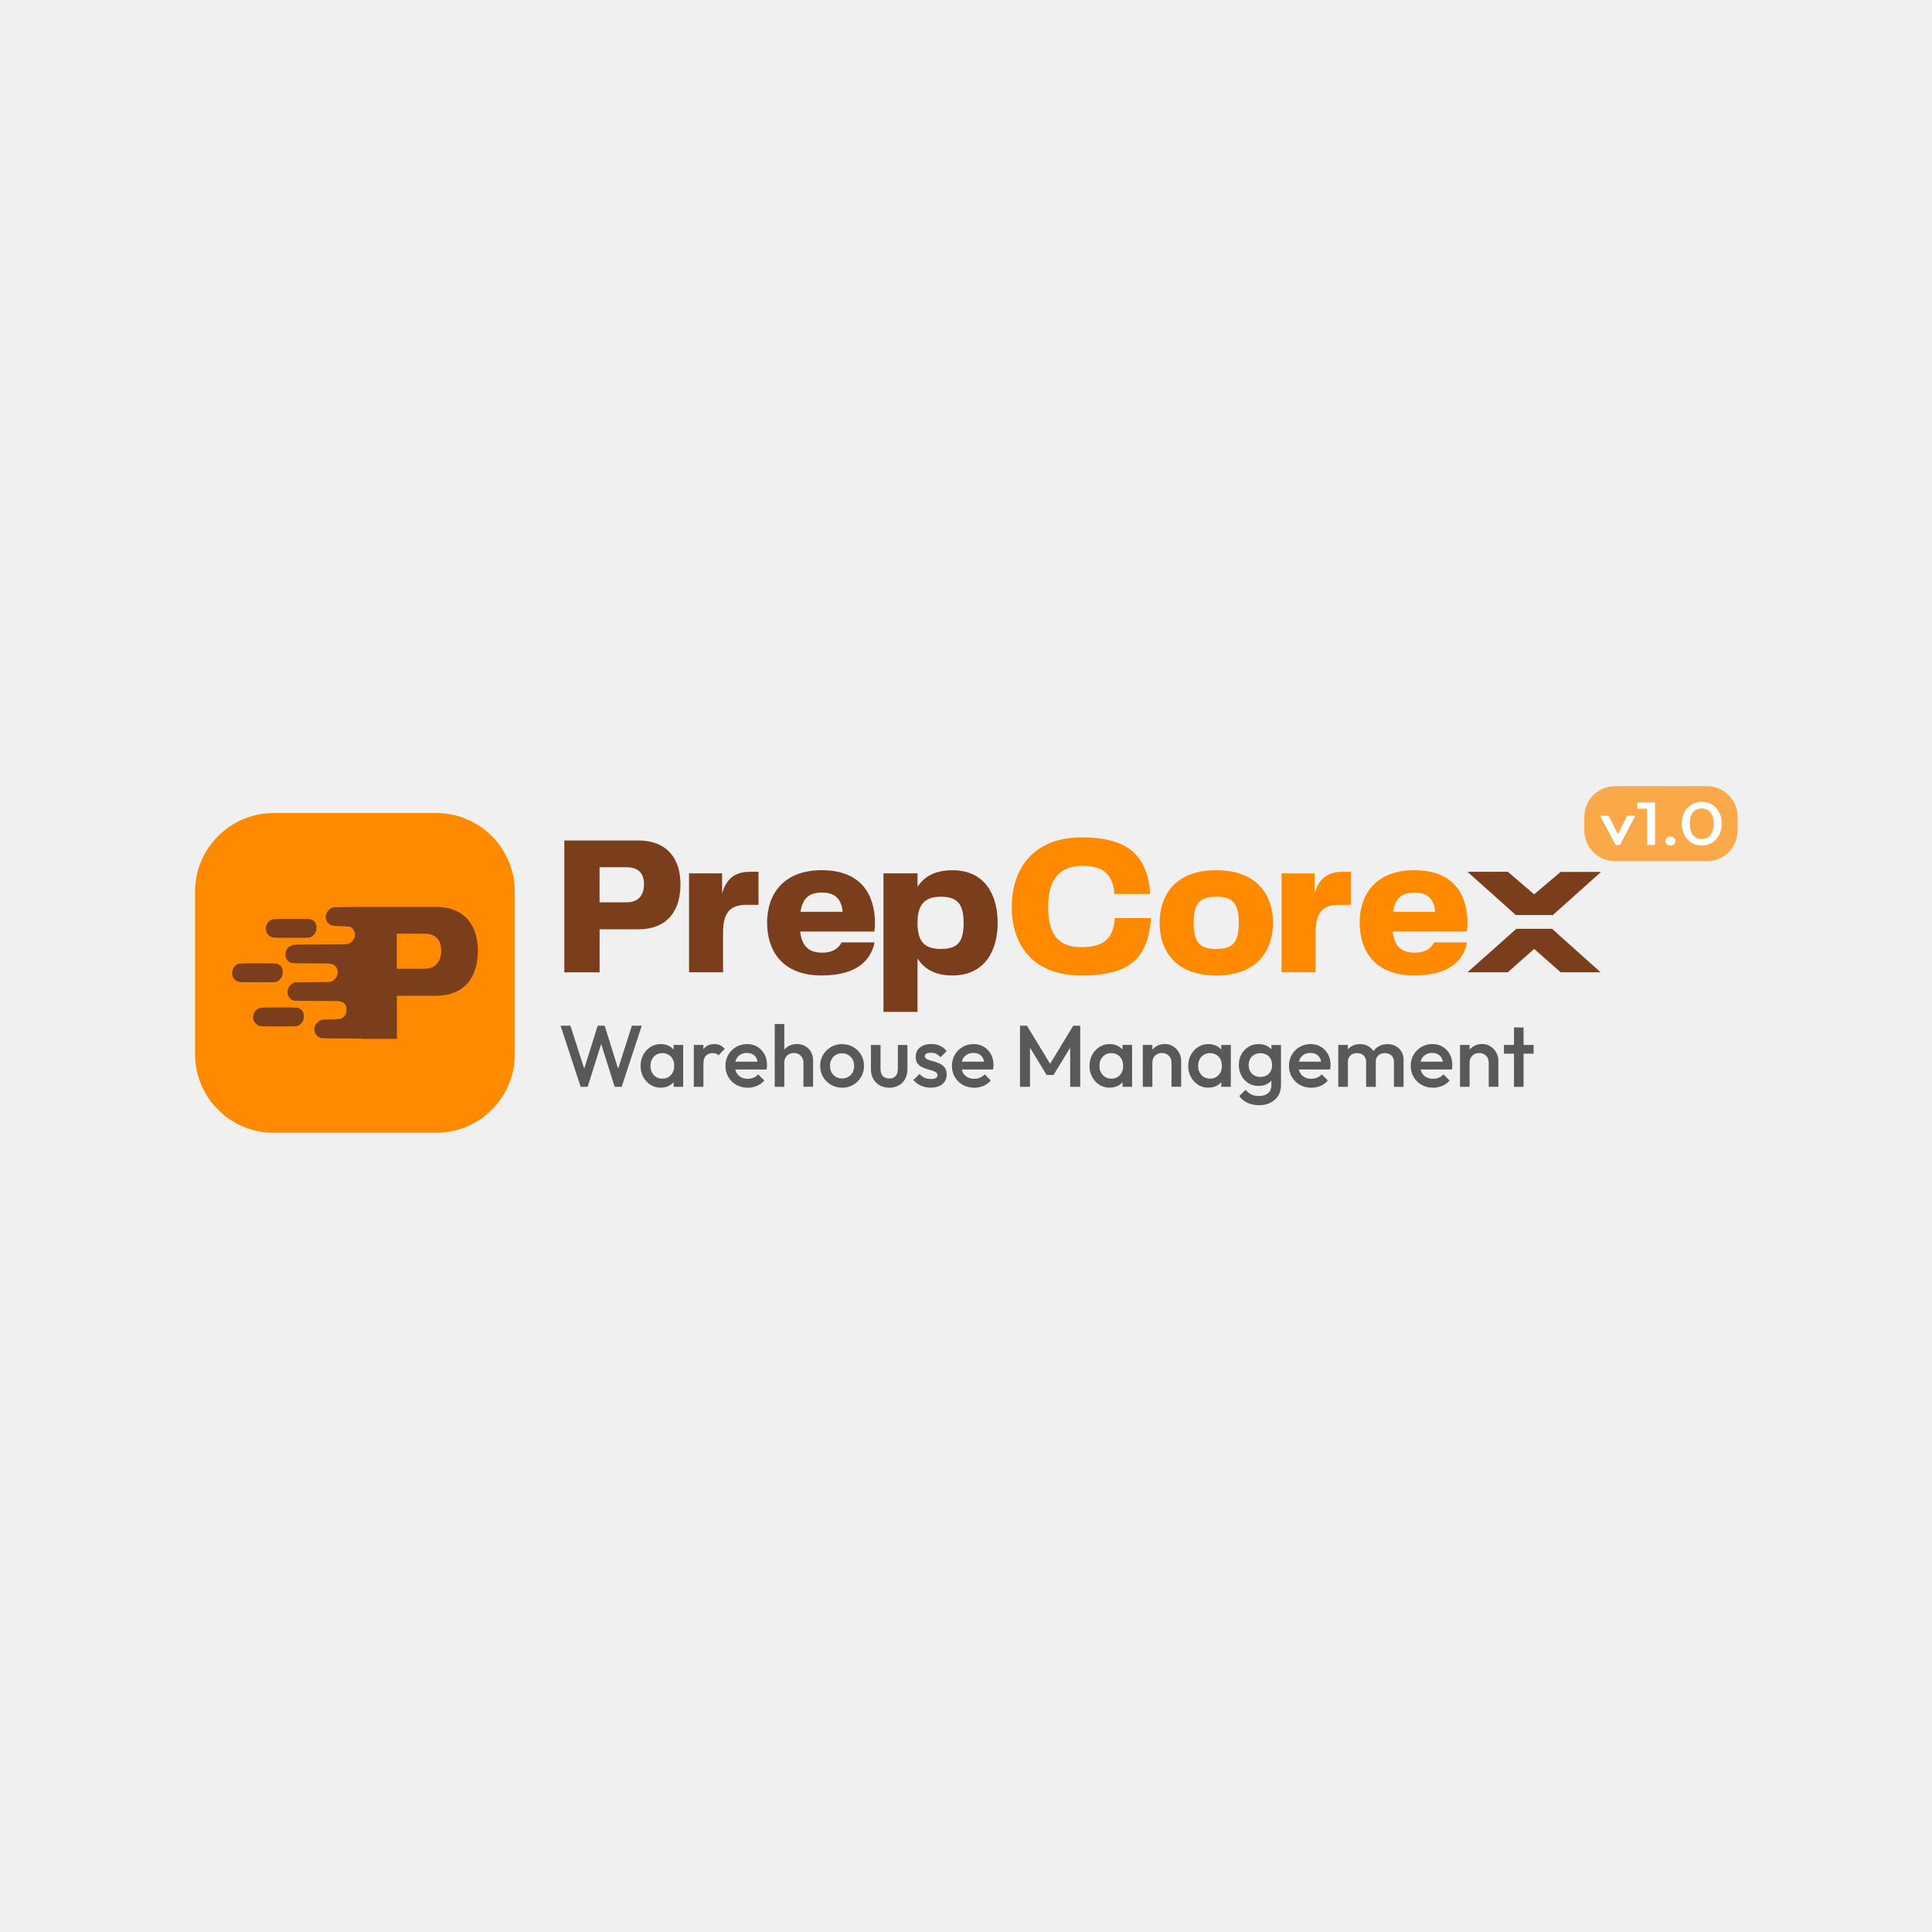
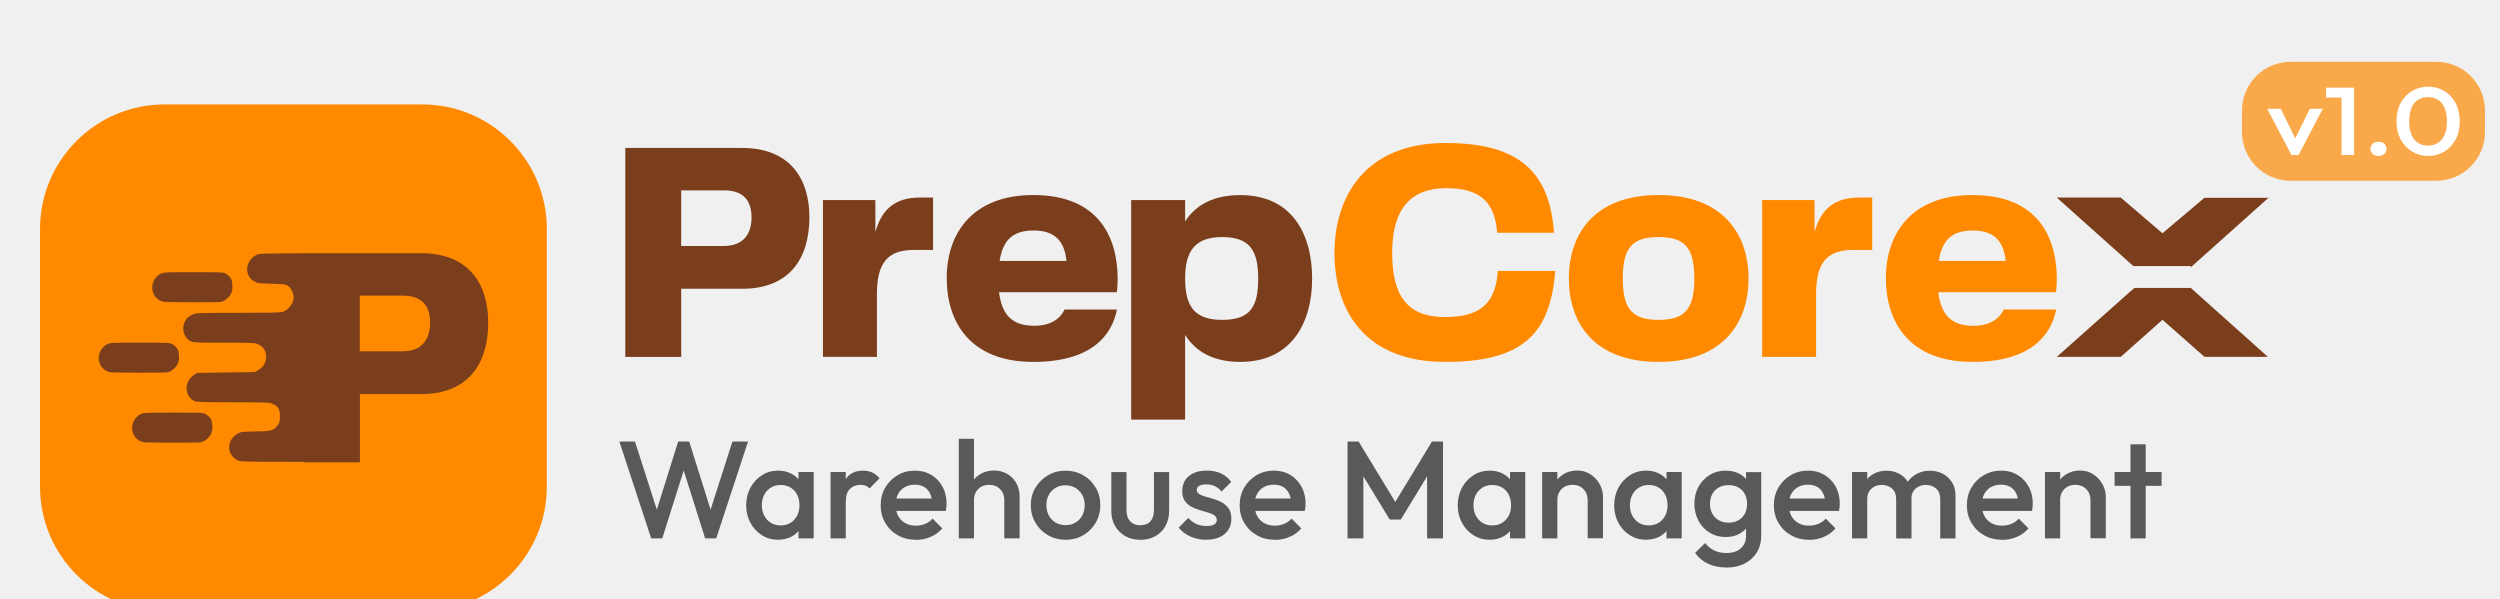
- <svg xmlns="http://www.w3.org/2000/svg" id="Layer_1" data-name="Layer 1" viewBox="0 0 512 512">
+ <svg xmlns="http://www.w3.org/2000/svg" id="Layer_1" data-name="Layer 1" viewBox="45 198 418 100" preserveAspectRatio="xMidYMid meet">
  <defs>
    <style>
      .cls-1 {
        opacity: .69;
      }

      .cls-1, .cls-2 {
        fill: #ff8a00;
      }

      .cls-3 {
        fill: #fff;
      }

      .cls-4 {
        fill: #58595b;
      }

      .cls-5 {
        fill: #7a3e1c;
      }
    </style>
  </defs>
  <rect class="cls-1" x="419.86" y="208.33" width="40.63" height="19.9" rx="8.15" ry="8.15" />
  <g>
    <path class="cls-2" d="M268.13,240.26c0-9.33,5.09-18.35,18.56-18.35,12.48,0,17.41,4.98,18.14,15h-9.49c-.42-4.72-2.41-7.45-8.5-7.45s-9.07,3.62-9.07,10.8,2.52,10.75,8.81,10.75,8.5-2.62,8.86-7.71h9.6c-.84,10.7-5.61,15.21-18.41,15.21-13.48,0-18.51-8.65-18.51-18.25Z" />
    <path class="cls-2" d="M307.31,244.56c0-7.03,3.88-13.95,15-13.95s15.05,6.92,15.05,13.95-3.93,13.95-15.05,13.95-15-6.87-15-13.95ZM322.31,251.48c4.3,0,5.98-1.68,5.98-6.92s-1.68-6.92-5.98-6.92-5.98,1.68-5.98,6.92,1.68,6.92,5.98,6.92Z" />
    <path class="cls-2" d="M358.04,231.03v8.76h-3.2c-4.35,0-6.19,2.1-6.19,7.39v10.49h-9.02v-26.22h8.76v5.35c1.05-3.72,3.2-5.77,7.45-5.77h2.2Z" />
    <path class="cls-2" d="M380.03,249.75h8.76c-.89,4.51-4.46,8.76-14,8.76-10.7,0-14.47-6.82-14.47-14,0-7.6,4.4-13.9,14.47-13.9,10.7,0,14.11,6.76,14.11,14.05,0,.84-.05,1.63-.16,2.2h-19.67c.52,4.2,2.57,5.61,5.93,5.61,2.67,0,4.3-1.15,5.03-2.73ZM369.17,241.63h11.17c-.31-3.3-1.94-5.09-5.45-5.09-3.25,0-5.14,1.31-5.72,5.09Z" />
  </g>
  <g>
    <path class="cls-5" d="M201.01,231.03v8.76h-3.2c-4.35,0-6.19,2.1-6.19,7.39v10.49h-9.02v-26.22h8.76v5.35c1.05-3.72,3.2-5.77,7.45-5.77h2.2Z" />
    <path class="cls-5" d="M223,249.75h8.76c-.89,4.51-4.46,8.76-14,8.76-10.7,0-14.47-6.82-14.47-14,0-7.6,4.4-13.9,14.47-13.9,10.7,0,14.11,6.76,14.11,14.05,0,.84-.05,1.63-.16,2.2h-19.67c.52,4.2,2.57,5.61,5.93,5.61,2.67,0,4.3-1.15,5.03-2.73ZM212.14,241.63h11.17c-.31-3.3-1.94-5.09-5.45-5.09-3.25,0-5.14,1.31-5.72,5.09Z" />
    <path class="cls-5" d="M264.39,244.61c0,7.29-3.41,13.9-12.01,13.9-4.46,0-7.45-1.68-9.23-4.51v14.16h-9.02v-36.71h9.02v3.57c1.78-2.78,4.77-4.4,9.23-4.4,8.6,0,12.01,6.45,12.01,14ZM255.37,244.56c0-4.88-1.57-6.92-6.03-6.92s-6.19,2.25-6.19,6.92,1.57,6.92,6.19,6.92,6.03-2.05,6.03-6.92Z" />
    <path class="cls-5" d="M180.33,234.3c0,6.78-3.2,11.98-11.24,11.98h-10.19v11.4h-9.35v-34.94h19.54c8.04,0,11.24,5.2,11.24,11.56ZM170.66,234.35c0-2.68-1.26-4.52-4.57-4.52h-7.2v9.3h7.09c3.36,0,4.68-2.05,4.68-4.78Z" />
  </g>
  <rect class="cls-2" x="51.69" y="215.46" width="84.74" height="84.74" rx="20.84" ry="20.84" />
  <g>
    <path class="cls-5" d="M72.34,248.45c-.59-.14-.94-.35-1.32-.79-1.03-1.21-.6-3.16.84-3.89.51-.25.77-.26,5.53-.26s4.99,0,5.43.3c.76.49.99.91,1.04,1.91.07,1.06-.23,1.67-1.09,2.36h0c-.35.28-.79.43-1.24.43l-4.05.02c-2.6.01-4.91-.03-5.14-.08h0Z" />
    <path class="cls-5" d="M63.4,260.23c-.59-.14-.94-.35-1.32-.79-1.03-1.21-.6-3.16.84-3.89.51-.25.77-.26,5.53-.26s4.99,0,5.43.3c.76.49.99.91,1.04,1.91.07,1.06-.23,1.67-1.09,2.36h0c-.35.28-.79.43-1.24.43l-4.05.02c-2.6.01-4.91-.03-5.14-.08h0Z" />
    <path class="cls-5" d="M68.98,271.93c-.59-.14-.94-.35-1.32-.79-1.03-1.21-.6-3.16.84-3.89.51-.25.77-.26,5.53-.26s4.99,0,5.43.3c.76.49.99.91,1.04,1.91.07,1.06-.23,1.67-1.09,2.36h0c-.35.28-.79.43-1.24.43l-4.05.02c-2.6.01-4.91-.03-5.14-.08h0Z" />
    <path class="cls-5" d="M95.8,240.34h0c.92,0,1.96,0,3.12,0h-3.12Z" />
    <path class="cls-5" d="M115.35,240.34h-16.43c-1.17,0-2.21,0-3.12,0h0c-4.75.02-7.29.07-7.54.14-.27.07-.7.3-.96.52-1.37,1.18-1.29,3.2.19,4.03.58.33.7.34,2.94.42,2.08.05,2.38.09,2.71.33.5.35.96,1.27.96,1.91-.01,1.06-.89,2.2-1.94,2.48-.31.09-3,.14-7.41.14-6.66,0-6.94.01-7.51.27-.75.33-1.01.56-1.34,1.2-.6,1.15-.15,2.71.95,3.26.48.24.77.26,5.62.26s5.15.03,5.64.24c.96.44,1.38,1.1,1.38,2.17,0,.87-.46,1.65-1.25,2.12l-.63.38-4.85.07-4.83.07-.57.38c-1.68,1.17-1.5,3.73.32,4.4.25.09,2.45.14,6.38.14,5.84,0,6.03.01,6.58.27.9.42,1.16.88,1.16,2.05,0,.83-.05,1.03-.35,1.48-.6.9-1.16,1.06-3.59,1.06-1.18,0-2.3.07-2.59.14-1.12.33-1.96,1.4-1.96,2.49s.7,2.02,1.82,2.35h0c.23.08,5.33.11,10.69.12v.07h9.36v-11.41h10.2c8.05,0,11.25-5.2,11.25-11.99,0-6.36-3.2-11.57-11.25-11.57ZM115.19,255.97c-.41.28-.9.49-1.47.62-.44.1-.93.15-1.47.15h-7.1v-9.31h7.2c1.8,0,3,.54,3.71,1.47.6.78.86,1.83.86,3.05,0,1.72-.52,3.16-1.74,4.01Z" />
  </g>
  <g>
    <path class="cls-4" d="M153.88,288.02l-5.32-16.19h2.61l4,12.47h-.69l3.91-12.47h1.85l3.91,12.47h-.69l4-12.47h2.61l-5.32,16.19h-1.85l-3.93-12.44h.69l-3.93,12.44h-1.85Z" />
    <path class="cls-4" d="M175.11,288.25c-1,0-1.91-.25-2.72-.76-.81-.51-1.45-1.2-1.92-2.07-.47-.87-.71-1.85-.71-2.93s.24-2.08.71-2.95c.47-.87,1.11-1.56,1.92-2.08s1.72-.77,2.72-.77c.85,0,1.6.18,2.26.54s1.18.86,1.56,1.49.58,1.35.58,2.15v3.19c0,.8-.19,1.52-.57,2.15-.38.63-.9,1.13-1.56,1.49-.66.36-1.42.54-2.27.54ZM175.52,285.85c.94,0,1.7-.32,2.28-.95.58-.63.87-1.44.87-2.43,0-.66-.13-1.25-.39-1.76-.26-.51-.63-.91-1.1-1.19-.47-.29-1.02-.43-1.65-.43s-1.16.14-1.63.43c-.47.29-.84.68-1.11,1.19-.27.51-.41,1.09-.41,1.76s.14,1.25.41,1.76c.27.51.64.91,1.11,1.19.47.29,1.01.43,1.63.43ZM178.51,288.02v-2.98l.44-2.71-.44-2.68v-2.73h2.54v11.1h-2.54Z" />
    <path class="cls-4" d="M183.87,288.02v-11.1h2.54v11.1h-2.54ZM186.42,281.85l-.88-.44c0-1.4.31-2.54.94-3.41.62-.87,1.57-1.31,2.83-1.31.56,0,1.06.1,1.5.3.45.2.86.52,1.25.97l-1.66,1.71c-.2-.22-.42-.37-.67-.46-.25-.09-.53-.14-.86-.14-.71,0-1.29.22-1.76.67-.46.45-.69,1.15-.69,2.11Z" />
    <path class="cls-4" d="M198.12,288.25c-1.11,0-2.11-.25-3-.75-.89-.5-1.59-1.19-2.1-2.07-.52-.88-.77-1.87-.77-2.96s.25-2.08.76-2.95c.51-.87,1.2-1.56,2.07-2.07.87-.51,1.84-.76,2.9-.76s1.95.24,2.74.72c.79.48,1.42,1.13,1.87,1.97.46.83.68,1.78.68,2.84,0,.18-.01.37-.03.57s-.06.4-.1.64h-9.11v-2.08h7.79l-.95.83c-.03-.68-.16-1.25-.39-1.71-.23-.46-.56-.82-.98-1.06-.42-.25-.94-.37-1.56-.37-.65,0-1.21.14-1.69.42-.48.28-.85.67-1.11,1.17s-.39,1.1-.39,1.79.14,1.3.42,1.83c.28.52.67.93,1.18,1.21.51.29,1.09.43,1.76.43.57,0,1.1-.1,1.58-.3.49-.2.9-.49,1.24-.88l1.62,1.64c-.54.63-1.2,1.11-1.97,1.43-.77.32-1.59.49-2.45.49Z" />
    <path class="cls-4" d="M205.31,288.02v-16.65h2.54v16.65h-2.54ZM212.92,288.02v-6.41c0-.74-.24-1.35-.71-1.83-.47-.48-1.08-.72-1.82-.72-.49,0-.93.11-1.32.32s-.69.52-.9.9c-.22.39-.32.82-.32,1.32l-.99-.55c0-.85.19-1.6.56-2.26.37-.66.88-1.17,1.54-1.55.66-.38,1.39-.57,2.21-.57s1.57.18,2.22.56c.65.37,1.16.88,1.53,1.54.37.66.56,1.41.56,2.28v6.96h-2.54Z" />
    <path class="cls-4" d="M223.15,288.25c-1.08,0-2.06-.26-2.94-.77s-1.58-1.21-2.09-2.09c-.52-.88-.77-1.86-.77-2.94s.26-2.05.77-2.91c.52-.86,1.21-1.55,2.09-2.07s1.86-.77,2.94-.77,2.08.26,2.96.76,1.58,1.2,2.09,2.07c.52.87.77,1.85.77,2.93s-.26,2.06-.77,2.94c-.52.88-1.21,1.58-2.09,2.09s-1.87.77-2.96.77ZM223.15,285.8c.63,0,1.19-.14,1.68-.43s.86-.68,1.13-1.19c.27-.51.4-1.09.4-1.73s-.14-1.22-.42-1.71c-.28-.49-.66-.88-1.13-1.17-.48-.28-1.03-.43-1.67-.43s-1.17.14-1.65.43c-.49.29-.86.67-1.13,1.17s-.4,1.06-.4,1.71.13,1.23.4,1.73c.27.51.65.91,1.13,1.19.49.29,1.04.43,1.65.43Z" />
    <path class="cls-4" d="M235.64,288.25c-.94,0-1.78-.21-2.51-.62-.73-.42-1.3-.99-1.71-1.72-.41-.73-.61-1.58-.61-2.53v-6.45h2.54v6.34c0,.54.09,1,.27,1.38.18.38.44.67.79.87s.76.3,1.24.3c.74,0,1.31-.22,1.7-.66.39-.44.59-1.07.59-1.89v-6.34h2.54v6.45c0,.97-.21,1.82-.61,2.56s-.98,1.3-1.7,1.71-1.57.61-2.52.61Z" />
    <path class="cls-4" d="M246.67,288.25c-.62,0-1.21-.08-1.78-.24-.57-.16-1.1-.39-1.57-.69-.48-.3-.89-.67-1.25-1.1l1.62-1.62c.39.45.83.78,1.33,1.01.5.22,1.07.34,1.7.34.57,0,1-.08,1.29-.26.29-.17.44-.42.44-.74s-.14-.6-.42-.79c-.28-.19-.64-.34-1.08-.47s-.9-.27-1.39-.41c-.49-.14-.95-.33-1.39-.57-.44-.24-.8-.57-1.08-.98-.28-.42-.42-.96-.42-1.62,0-.71.17-1.32.5-1.83.33-.51.8-.9,1.41-1.18.61-.28,1.34-.42,2.19-.42.89,0,1.68.16,2.37.47.69.32,1.26.79,1.72,1.42l-1.62,1.62c-.32-.4-.69-.7-1.11-.9-.42-.2-.89-.3-1.43-.3-.51,0-.9.08-1.18.23-.28.15-.42.38-.42.67,0,.31.14.55.42.72.28.17.64.32,1.08.44.44.12.9.26,1.39.4.49.15.95.35,1.39.6.44.26.8.59,1.08,1.02.28.42.42.98.42,1.65,0,1.08-.38,1.94-1.13,2.57s-1.78.95-3.08.95Z" />
    <path class="cls-4" d="M258.14,288.25c-1.11,0-2.11-.25-2.99-.75-.89-.5-1.59-1.19-2.11-2.07-.52-.88-.77-1.87-.77-2.96s.26-2.08.76-2.95c.51-.87,1.2-1.56,2.07-2.07s1.84-.76,2.9-.76,1.95.24,2.74.72c.79.48,1.42,1.13,1.87,1.97.46.83.68,1.78.68,2.84,0,.18-.01.37-.03.57s-.06.4-.1.64h-9.11v-2.08h7.79l-.95.83c-.03-.68-.16-1.25-.39-1.71s-.56-.82-.98-1.06-.94-.37-1.56-.37c-.65,0-1.21.14-1.69.42-.48.28-.85.67-1.11,1.17-.26.5-.39,1.1-.39,1.79s.14,1.3.42,1.83c.28.52.67.93,1.18,1.21.51.29,1.09.43,1.76.43.57,0,1.1-.1,1.58-.3.49-.2.9-.49,1.24-.88l1.62,1.64c-.54.63-1.19,1.11-1.97,1.43-.77.32-1.59.49-2.45.49Z" />
    <path class="cls-4" d="M270.31,288.02v-16.19h1.85l6.73,11.08h-1.2l6.73-11.08h1.85v16.19h-2.66v-11.52l.6.16-5,8.21h-1.85l-5-8.21.6-.16v11.52h-2.66Z" />
    <path class="cls-4" d="M294.08,288.25c-1,0-1.91-.25-2.72-.76-.81-.51-1.45-1.2-1.92-2.07-.47-.87-.71-1.85-.71-2.93s.24-2.08.71-2.95c.47-.87,1.11-1.56,1.92-2.08.81-.52,1.72-.77,2.72-.77.85,0,1.6.18,2.26.54s1.18.86,1.56,1.49.58,1.35.58,2.15v3.19c0,.8-.19,1.52-.57,2.15s-.9,1.13-1.56,1.49c-.66.36-1.42.54-2.27.54ZM294.5,285.85c.94,0,1.7-.32,2.28-.95.58-.63.87-1.44.87-2.43,0-.66-.13-1.25-.39-1.76-.26-.51-.63-.91-1.1-1.19-.47-.29-1.02-.43-1.65-.43s-1.16.14-1.63.43c-.47.29-.84.68-1.11,1.19-.27.51-.41,1.09-.41,1.76s.14,1.25.41,1.76c.27.51.64.91,1.11,1.19.47.29,1.01.43,1.63.43ZM297.48,288.02v-2.98l.44-2.71-.44-2.68v-2.73h2.54v11.1h-2.54Z" />
    <path class="cls-4" d="M302.85,288.02v-11.1h2.54v11.1h-2.54ZM310.46,288.02v-6.41c0-.74-.24-1.35-.71-1.83-.47-.48-1.08-.72-1.82-.72-.49,0-.93.11-1.32.32-.39.22-.69.52-.9.9-.22.39-.32.82-.32,1.32l-.99-.55c0-.85.19-1.6.56-2.26s.88-1.17,1.54-1.55c.66-.38,1.39-.57,2.21-.57s1.57.21,2.22.64c.65.42,1.16.97,1.53,1.64s.56,1.37.56,2.09v6.96h-2.54Z" />
    <path class="cls-4" d="M320.24,288.25c-1,0-1.91-.25-2.72-.76-.81-.51-1.45-1.2-1.92-2.07-.47-.87-.71-1.85-.71-2.93s.24-2.08.71-2.95c.47-.87,1.11-1.56,1.92-2.08.81-.52,1.72-.77,2.72-.77.85,0,1.6.18,2.26.54s1.18.86,1.56,1.49.58,1.35.58,2.15v3.19c0,.8-.19,1.52-.57,2.15s-.9,1.13-1.56,1.49c-.66.36-1.42.54-2.27.54ZM320.66,285.85c.94,0,1.7-.32,2.28-.95.58-.63.87-1.44.87-2.43,0-.66-.13-1.25-.39-1.76-.26-.51-.63-.91-1.1-1.19-.47-.29-1.02-.43-1.65-.43s-1.16.14-1.63.43c-.47.29-.84.68-1.11,1.19-.27.51-.41,1.09-.41,1.76s.14,1.25.41,1.76c.27.51.64.91,1.11,1.19.47.29,1.01.43,1.63.43ZM323.64,288.02v-2.98l.44-2.71-.44-2.68v-2.73h2.54v11.1h-2.54Z" />
    <path class="cls-4" d="M333.52,287.79c-.99,0-1.88-.24-2.67-.73-.79-.49-1.42-1.15-1.87-2s-.68-1.8-.68-2.84.23-1.99.68-2.82,1.08-1.49,1.87-1.98c.79-.49,1.68-.73,2.67-.73.88,0,1.65.18,2.31.53.66.35,1.18.84,1.55,1.47.37.62.56,1.35.56,2.19v2.73c0,.82-.19,1.54-.57,2.17s-.9,1.13-1.56,1.48c-.66.36-1.43.53-2.29.53ZM333.63,292.88c-1.17,0-2.2-.21-3.08-.64s-1.59-1.02-2.13-1.79l1.67-1.66c.45.56.96.97,1.53,1.25.57.28,1.26.42,2.06.42,1,0,1.8-.26,2.38-.77.59-.52.88-1.22.88-2.12v-2.73l.44-2.45-.44-2.47v-2.98h2.54v10.64c0,1.06-.25,1.99-.74,2.79-.49.79-1.18,1.41-2.06,1.86-.88.45-1.9.67-3.05.67ZM334.03,285.39c.62,0,1.16-.13,1.62-.39.46-.26.82-.63,1.08-1.1.26-.47.38-1.02.38-1.65s-.13-1.18-.38-1.65c-.25-.47-.61-.84-1.08-1.1s-1-.39-1.62-.39-1.16.13-1.63.39c-.47.26-.84.63-1.1,1.1-.26.47-.39,1.02-.39,1.65s.13,1.16.39,1.64c.26.48.63.85,1.1,1.11.47.26,1.01.39,1.63.39Z" />
    <path class="cls-4" d="M347.46,288.25c-1.11,0-2.11-.25-2.99-.75-.89-.5-1.59-1.19-2.11-2.07s-.77-1.87-.77-2.96.25-2.08.76-2.95c.51-.87,1.2-1.56,2.07-2.07s1.84-.76,2.9-.76,1.95.24,2.74.72c.79.48,1.42,1.13,1.87,1.97.46.83.68,1.78.68,2.84,0,.18-.01.37-.03.57s-.06.4-.1.64h-9.11v-2.08h7.79l-.95.83c-.03-.68-.16-1.25-.39-1.71s-.56-.82-.98-1.06-.94-.37-1.56-.37c-.65,0-1.21.14-1.69.42-.48.28-.85.67-1.11,1.17-.26.5-.39,1.1-.39,1.79s.14,1.3.42,1.83c.28.52.67.93,1.18,1.21.51.29,1.09.43,1.76.43.57,0,1.1-.1,1.58-.3.49-.2.9-.49,1.24-.88l1.62,1.64c-.54.63-1.19,1.11-1.97,1.43-.77.32-1.59.49-2.45.49Z" />
    <path class="cls-4" d="M354.66,288.02v-11.1h2.54v11.1h-2.54ZM362.04,288.02v-6.61c0-.74-.23-1.31-.69-1.72-.46-.41-1.03-.61-1.71-.61-.46,0-.88.09-1.24.28-.36.18-.65.45-.87.8-.22.35-.32.77-.32,1.26l-.99-.56c0-.85.19-1.58.56-2.2.37-.62.87-1.1,1.5-1.44.63-.35,1.34-.52,2.13-.52s1.5.17,2.13.51c.63.34,1.13.82,1.5,1.43s.56,1.36.56,2.22v7.17h-2.54ZM369.41,288.02v-6.61c0-.74-.23-1.31-.69-1.72-.46-.41-1.03-.61-1.71-.61-.45,0-.86.09-1.23.28-.37.18-.66.45-.88.8-.22.35-.32.77-.32,1.26l-1.43-.56c.08-.85.32-1.58.74-2.2.42-.62.95-1.1,1.61-1.44.66-.35,1.38-.52,2.16-.52s1.53.17,2.17.51c.65.34,1.16.82,1.55,1.43s.58,1.36.58,2.22v7.17h-2.54Z" />
    <path class="cls-4" d="M379.73,288.25c-1.11,0-2.11-.25-2.99-.75-.89-.5-1.59-1.19-2.11-2.07s-.77-1.87-.77-2.96.25-2.08.76-2.95c.51-.87,1.2-1.56,2.07-2.07s1.84-.76,2.9-.76,1.95.24,2.74.72c.79.48,1.42,1.13,1.87,1.97.46.83.68,1.78.68,2.84,0,.18-.01.37-.03.57s-.06.4-.1.64h-9.11v-2.08h7.79l-.95.83c-.03-.68-.16-1.25-.39-1.71s-.56-.82-.98-1.06-.94-.37-1.56-.37c-.65,0-1.21.14-1.69.42-.48.28-.85.67-1.11,1.17-.26.5-.39,1.1-.39,1.79s.14,1.3.42,1.83c.28.52.67.93,1.18,1.21.51.29,1.09.43,1.76.43.57,0,1.1-.1,1.58-.3.49-.2.9-.49,1.24-.88l1.62,1.64c-.54.63-1.19,1.11-1.97,1.43-.77.32-1.59.49-2.45.49Z" />
    <path class="cls-4" d="M386.92,288.02v-11.1h2.54v11.1h-2.54ZM394.53,288.02v-6.41c0-.74-.24-1.35-.71-1.83-.47-.48-1.08-.72-1.82-.72-.49,0-.93.11-1.32.32-.39.22-.69.52-.9.9-.22.39-.32.82-.32,1.32l-.99-.55c0-.85.19-1.6.56-2.26s.88-1.17,1.54-1.55c.66-.38,1.39-.57,2.21-.57s1.57.21,2.22.64c.65.42,1.16.97,1.53,1.64s.56,1.37.56,2.09v6.96h-2.54Z" />
    <path class="cls-4" d="M398.56,279.23v-2.31h7.86v2.31h-7.86ZM401.22,288.02v-15.73h2.54v15.73h-2.54Z" />
  </g>
  <g>
    <polygon class="cls-5" points="424.19 257.67 413.59 257.67 407.52 252.31 406.56 251.47 405.61 252.32 399.58 257.67 388.89 257.67 401.86 246.14 411.3 246.14 424.19 257.67" />
    <polygon class="cls-5" points="411.3 242.69 411.3 242.49 401.7 242.49 388.89 231.03 399.58 231.03 406.56 237 413.59 231.07 424.29 231.07 411.3 242.69" />
  </g>
  <g>
    <path class="cls-3" d="M428.13,223.92l-4.05-7.73h2.26l3.09,6.29h-1.33l3.11-6.29h2.16l-4.05,7.73h-1.18Z" />
    <path class="cls-3" d="M433.92,214.31v-1.66h4.49v1.66h-4.49ZM436.51,223.92v-11.27h2.09v11.27h-2.09Z" />
    <path class="cls-3" d="M442.68,224.08c-.4,0-.72-.12-.97-.35-.25-.23-.38-.51-.38-.84s.13-.63.38-.85c.25-.23.58-.34.97-.34s.72.11.97.34c.25.22.38.51.38.85s-.13.61-.38.84c-.25.23-.58.35-.97.35Z" />
    <path class="cls-3" d="M451.01,224.08c-.97,0-1.87-.24-2.67-.72-.81-.48-1.45-1.15-1.93-2.02-.48-.87-.72-1.89-.72-3.07s.24-2.2.71-3.07c.47-.86,1.11-1.53,1.91-2,.8-.47,1.69-.71,2.66-.71s1.88.24,2.68.71c.8.47,1.44,1.14,1.91,2,.47.86.71,1.89.71,3.08s-.24,2.21-.71,3.07-1.11,1.54-1.9,2.01c-.8.47-1.68.71-2.65.71ZM450.97,222.34c.64,0,1.2-.15,1.66-.45.47-.3.83-.75,1.1-1.35.27-.6.4-1.36.4-2.27s-.13-1.65-.4-2.25c-.26-.6-.63-1.05-1.11-1.34s-1.03-.44-1.65-.44-1.18.15-1.66.44-.84.74-1.1,1.34-.39,1.35-.39,2.26.13,1.67.39,2.27c.26.6.63,1.05,1.1,1.35.47.3,1.03.45,1.66.45Z" />
  </g>
</svg>
